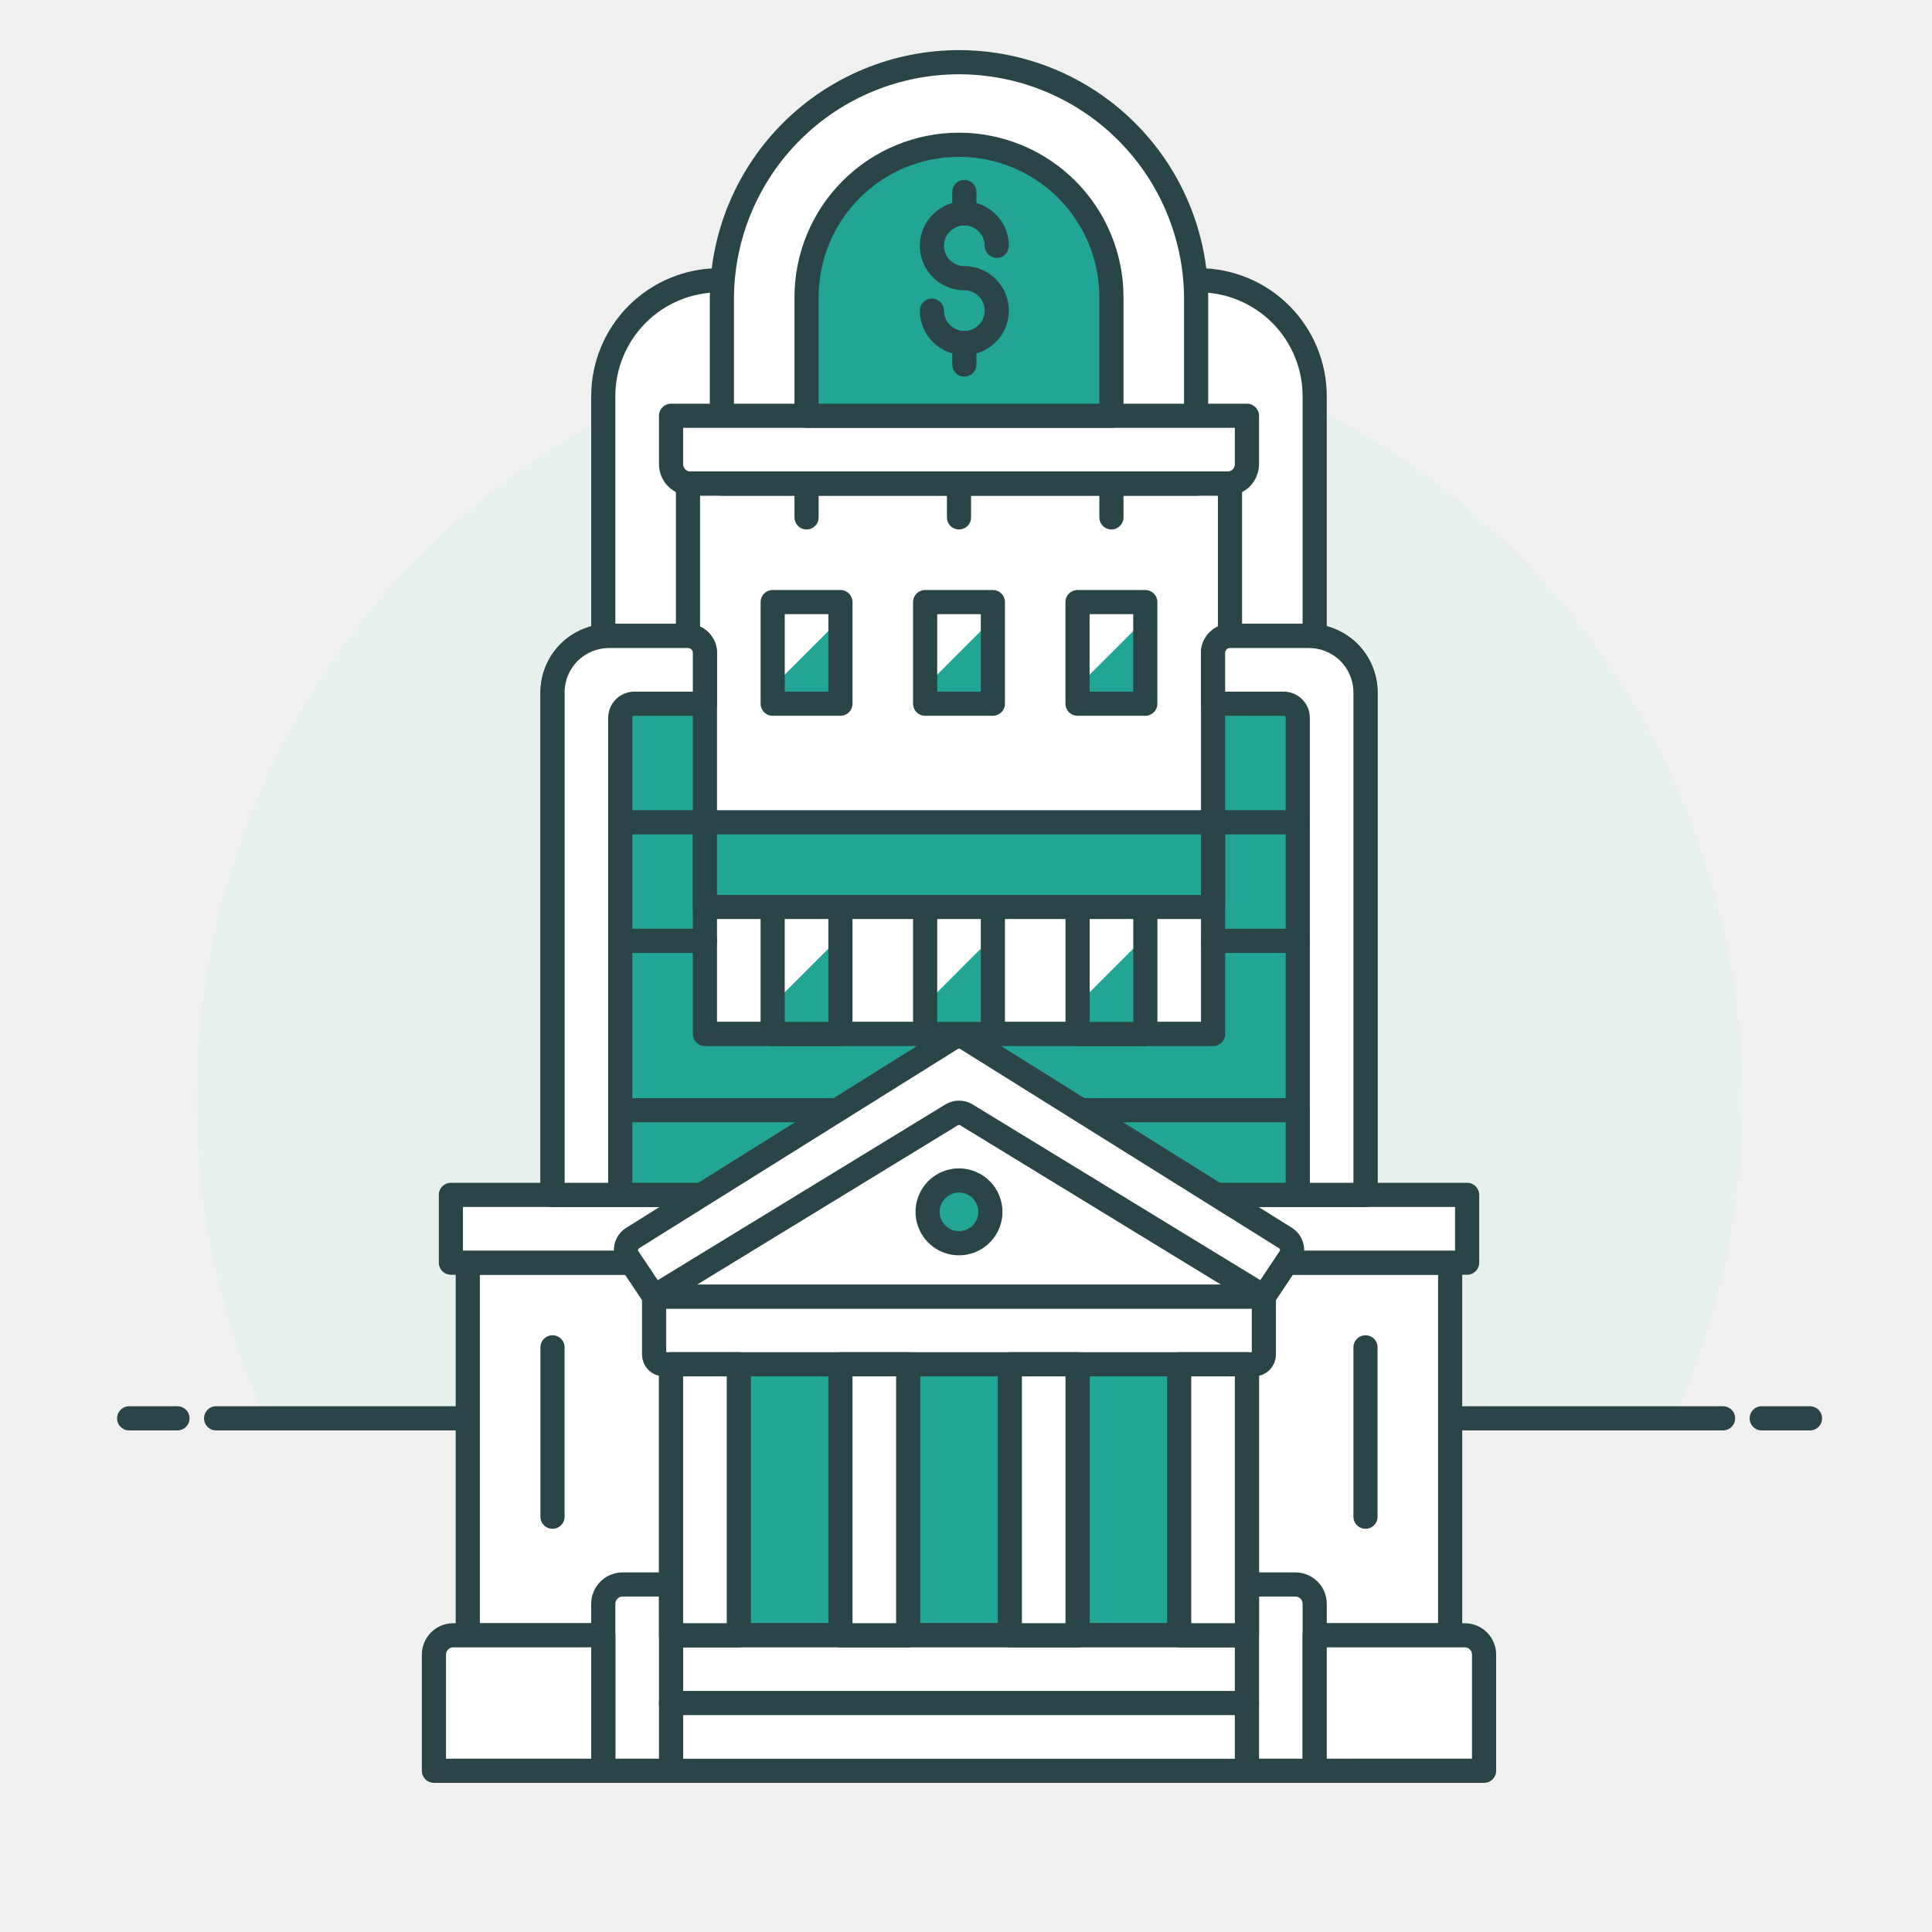
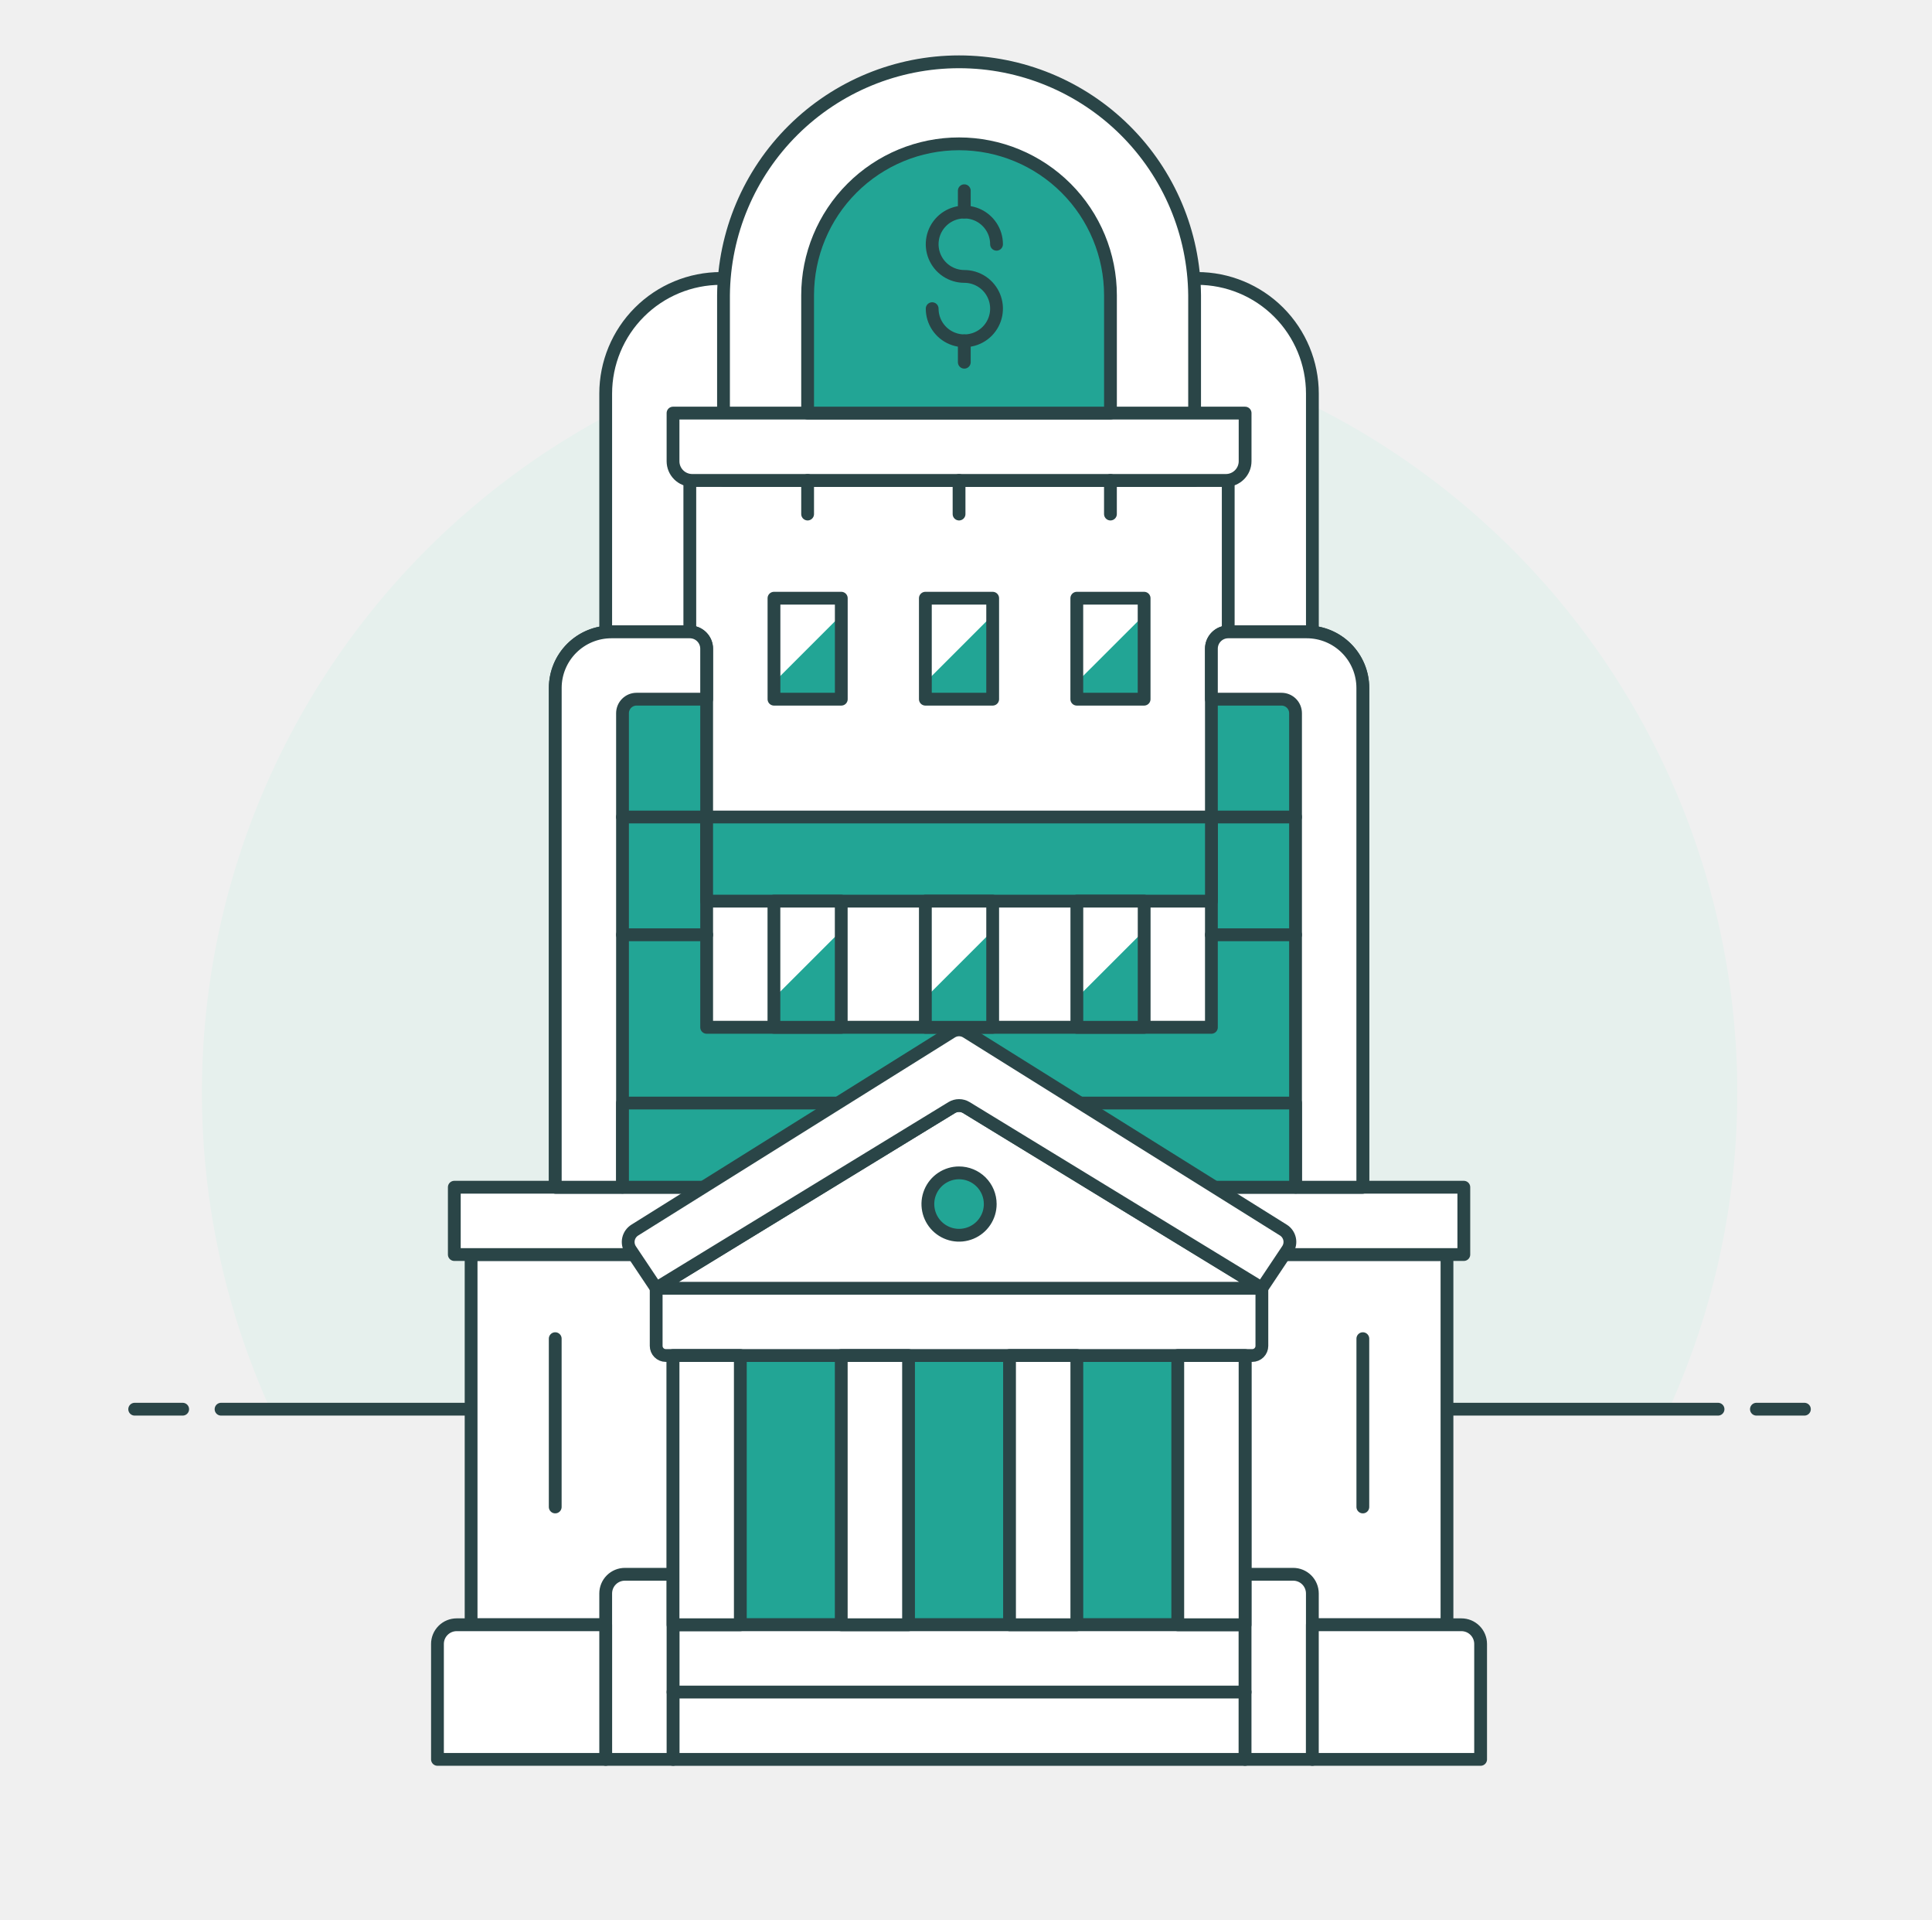
- <svg xmlns="http://www.w3.org/2000/svg" width="80" height="80" viewBox="0 0 80 80" fill="none">
-   <path d="M72.15 45.53C72.151 40.754 71.083 36.038 69.023 31.729C66.965 27.42 63.967 23.626 60.251 20.626C56.535 17.626 52.194 15.496 47.548 14.392C42.901 13.288 38.066 13.238 33.398 14.246C28.73 15.254 24.346 17.294 20.569 20.216C16.792 23.139 13.716 26.869 11.569 31.135C9.421 35.401 8.255 40.093 8.157 44.868C8.059 49.643 9.031 54.379 11.002 58.73H69.299C71.181 54.584 72.154 50.083 72.15 45.53Z" fill="#E6F0ED" />
-   <path d="M8.948 58.73H71.348" stroke="#2A4547" stroke-linecap="round" stroke-linejoin="round" />
-   <path d="M5.348 58.73H7.348" stroke="#2A4547" stroke-linecap="round" stroke-linejoin="round" />
-   <path d="M72.948 58.73H74.948" stroke="#2A4547" stroke-linecap="round" stroke-linejoin="round" />
-   <path d="M49.638 11.605H29.78C28.507 11.605 27.287 12.111 26.386 13.011C25.486 13.911 24.98 15.132 24.98 16.405V26.334H54.438V16.405C54.438 15.132 53.932 13.911 53.032 13.011C52.132 12.111 50.911 11.605 49.638 11.605Z" fill="white" />
-   <path d="M49.638 11.605H29.78C28.507 11.605 27.287 12.111 26.386 13.011C25.486 13.911 24.98 15.132 24.98 16.405V26.334H54.438V16.405C54.438 15.132 53.932 13.911 53.032 13.011C52.132 12.111 50.911 11.605 49.638 11.605Z" stroke="#2A4547" stroke-linecap="round" stroke-linejoin="round" />
-   <path d="M19.37 52.284H60.048V67.714H19.37V52.284Z" fill="white" />
-   <path d="M19.37 52.284H60.048V67.714H19.37V52.284Z" stroke="#2A4547" stroke-linecap="round" stroke-linejoin="round" />
-   <path d="M18.67 49.478H60.751V52.284H18.67V49.478Z" fill="white" stroke="#2A4547" stroke-linecap="round" stroke-linejoin="round" />
-   <path d="M28.488 20.022H50.931V42.815H28.488V20.022Z" fill="white" />
-   <path d="M28.488 20.022H50.931V42.815H28.488V20.022Z" stroke="#2A4547" stroke-linecap="round" stroke-linejoin="round" />
-   <path d="M49.529 12.306C49.506 9.718 48.461 7.243 46.622 5.421C44.783 3.598 42.299 2.576 39.71 2.576C37.121 2.576 34.637 3.598 32.799 5.421C30.96 7.243 29.915 9.718 29.892 12.306V20.022H49.529V12.306Z" fill="white" />
-   <path d="M49.529 12.306C49.506 9.718 48.461 7.243 46.622 5.421C44.783 3.598 42.299 2.576 39.71 2.576C37.121 2.576 34.637 3.598 32.799 5.421C30.96 7.243 29.915 9.718 29.892 12.306V20.022H49.529V12.306Z" stroke="#2A4547" stroke-linecap="round" stroke-linejoin="round" />
-   <path d="M51.633 17.216H27.787V19.221C27.787 19.434 27.871 19.637 28.021 19.787C28.172 19.937 28.375 20.021 28.587 20.021H50.834C51.046 20.021 51.249 19.937 51.399 19.787C51.549 19.637 51.633 19.434 51.633 19.221V17.216Z" fill="white" stroke="#2A4547" stroke-linecap="round" stroke-linejoin="round" />
-   <path d="M50.931 26.334C50.745 26.334 50.567 26.408 50.435 26.539C50.304 26.671 50.23 26.849 50.23 27.035V42.815H29.19V27.04C29.19 26.948 29.172 26.857 29.137 26.771C29.102 26.686 29.05 26.609 28.985 26.543C28.92 26.478 28.843 26.426 28.757 26.391C28.672 26.356 28.581 26.338 28.489 26.338H25.215C24.596 26.338 24.003 26.584 23.565 27.022C23.127 27.459 22.881 28.052 22.88 28.671V49.478H56.544V28.671C56.544 28.051 56.298 27.457 55.859 27.018C55.421 26.58 54.826 26.334 54.206 26.334H50.931Z" fill="#22A595" />
-   <path d="M50.931 26.334C50.745 26.334 50.567 26.408 50.435 26.539C50.304 26.671 50.23 26.849 50.23 27.035V42.815H29.19V27.04C29.19 26.948 29.172 26.857 29.137 26.771C29.102 26.686 29.05 26.609 28.985 26.543C28.92 26.478 28.843 26.426 28.757 26.391C28.672 26.356 28.581 26.338 28.489 26.338H25.215C24.596 26.338 24.003 26.584 23.565 27.022C23.127 27.459 22.881 28.052 22.88 28.671V49.478H56.544V28.671C56.544 28.364 56.484 28.06 56.366 27.776C56.249 27.493 56.077 27.235 55.859 27.018C55.642 26.801 55.385 26.629 55.101 26.511C54.817 26.394 54.513 26.334 54.206 26.334H50.931Z" stroke="#2A4547" stroke-linecap="round" stroke-linejoin="round" />
-   <path d="M29.189 29.139H26.268C26.191 29.139 26.115 29.154 26.044 29.183C25.973 29.213 25.909 29.256 25.854 29.31C25.8 29.364 25.757 29.429 25.728 29.5C25.698 29.57 25.683 29.646 25.683 29.723V49.478H22.88V28.671C22.88 28.051 23.126 27.457 23.564 27.018C24.003 26.58 24.598 26.334 25.218 26.334H28.488C28.58 26.334 28.671 26.352 28.757 26.387C28.842 26.422 28.919 26.474 28.984 26.539C29.049 26.605 29.101 26.682 29.136 26.767C29.172 26.852 29.19 26.944 29.189 27.036V29.139Z" fill="white" stroke="#2A4547" stroke-linecap="round" stroke-linejoin="round" />
-   <path d="M50.23 29.139H53.153C53.308 29.139 53.456 29.201 53.566 29.31C53.676 29.42 53.737 29.568 53.738 29.723V49.478H56.542V28.671C56.542 28.051 56.295 27.457 55.857 27.018C55.419 26.58 54.824 26.334 54.204 26.334H50.931C50.745 26.334 50.567 26.407 50.436 26.539C50.304 26.67 50.23 26.849 50.23 27.034V29.139Z" fill="white" stroke="#2A4547" stroke-linecap="round" stroke-linejoin="round" />
-   <path d="M25.684 45.971H53.738V49.478H25.684V45.971Z" fill="#22A595" stroke="#2A4547" stroke-linecap="round" stroke-linejoin="round" />
-   <path d="M29.189 34.049H50.23V37.555H29.189V34.049Z" fill="#22A595" stroke="#2A4547" stroke-linecap="round" stroke-linejoin="round" />
-   <path d="M46.022 17.216H33.398V12.306C33.398 10.632 34.062 9.027 35.246 7.843C36.43 6.659 38.035 5.994 39.709 5.994C41.383 5.994 42.989 6.659 44.173 7.843C45.356 9.027 46.022 10.632 46.022 12.306V17.216Z" fill="#22A595" />
-   <path d="M46.022 17.216H33.398V12.306C33.398 10.632 34.062 9.027 35.246 7.843C36.43 6.659 38.035 5.994 39.709 5.994C41.383 5.994 42.989 6.659 44.173 7.843C45.356 9.027 46.022 10.632 46.022 12.306V17.216Z" stroke="#2A4547" stroke-linecap="round" stroke-linejoin="round" />
-   <path d="M31.995 24.931H34.801V29.139H31.995V24.931Z" fill="#22A595" />
-   <path d="M34.8 25.515V25.632L31.994 28.438V25.515C31.993 25.438 32.008 25.362 32.037 25.291C32.066 25.22 32.109 25.155 32.163 25.101C32.218 25.046 32.283 25.003 32.354 24.974C32.425 24.945 32.501 24.93 32.578 24.931H34.216C34.293 24.93 34.369 24.945 34.44 24.974C34.511 25.003 34.576 25.046 34.63 25.101C34.684 25.155 34.727 25.22 34.757 25.291C34.786 25.362 34.8 25.438 34.8 25.515Z" fill="white" />
-   <path d="M31.995 24.931H34.801V29.139H31.995V24.931Z" stroke="#2A4547" stroke-linecap="round" stroke-linejoin="round" />
-   <path d="M38.308 24.931H41.113V29.139H38.308V24.931Z" fill="#22A595" />
-   <path d="M41.113 25.632V25.515C41.113 25.36 41.052 25.212 40.942 25.102C40.833 24.993 40.684 24.931 40.529 24.931H38.892C38.816 24.931 38.74 24.946 38.669 24.975C38.598 25.005 38.533 25.048 38.479 25.102C38.425 25.156 38.382 25.221 38.352 25.291C38.323 25.362 38.308 25.438 38.308 25.515V28.438L41.113 25.632Z" fill="white" />
-   <path d="M38.308 24.931H41.113V29.139H38.308V24.931Z" stroke="#2A4547" stroke-linecap="round" stroke-linejoin="round" />
-   <path d="M44.618 24.931H47.424V29.139H44.618V24.931Z" fill="#22A595" />
-   <path d="M47.425 25.632V25.515C47.425 25.438 47.41 25.362 47.38 25.291C47.351 25.221 47.308 25.156 47.254 25.102C47.199 25.048 47.135 25.005 47.064 24.975C46.993 24.946 46.917 24.931 46.84 24.931H45.2C45.045 24.931 44.896 24.993 44.787 25.102C44.677 25.212 44.615 25.36 44.615 25.515V28.438L47.425 25.632Z" fill="white" />
-   <path d="M44.618 24.931H47.424V29.139H44.618V24.931Z" stroke="#2A4547" stroke-linecap="round" stroke-linejoin="round" />
-   <path d="M31.994 37.555H34.8V42.815H31.994V37.555Z" fill="#22A595" />
-   <path d="M34.8 38.782V37.555H31.994V41.588L34.8 38.782Z" fill="white" />
-   <path d="M31.994 37.555H34.8V42.815H31.994V37.555Z" stroke="#2A4547" stroke-linecap="round" stroke-linejoin="round" />
-   <path d="M38.308 37.555H41.113V42.815H38.308V37.555Z" fill="#22A595" />
-   <path d="M41.113 38.782V37.555H38.308V41.588L41.113 38.782Z" fill="white" />
-   <path d="M38.308 37.555H41.113V42.815H38.308V37.555Z" stroke="#2A4547" stroke-linecap="round" stroke-linejoin="round" />
-   <path d="M44.62 37.555H47.426V42.815H44.62V37.555Z" fill="#22A595" />
-   <path d="M47.426 38.782V37.555H44.62V41.588L47.426 38.782Z" fill="white" />
-   <path d="M44.62 37.555H47.426V42.815H44.62V37.555Z" stroke="#2A4547" stroke-linecap="round" stroke-linejoin="round" />
-   <path d="M27.787 56.492H51.633V67.713H27.787V56.492Z" fill="#22A595" />
-   <path d="M27.787 56.492H51.633V67.713H27.787V56.492Z" stroke="#2A4547" stroke-linecap="round" stroke-linejoin="round" />
-   <path d="M52.334 53.686H27.086V56.092C27.086 56.198 27.128 56.3 27.203 56.375C27.278 56.45 27.38 56.492 27.486 56.492H51.934C52.04 56.492 52.142 56.45 52.217 56.375C52.292 56.3 52.334 56.198 52.334 56.092V53.686Z" fill="white" stroke="#2A4547" stroke-linecap="round" stroke-linejoin="round" />
-   <path d="M39.406 46.16L27.086 53.689H52.334L40.016 46.16C39.924 46.104 39.818 46.074 39.711 46.074C39.603 46.074 39.498 46.104 39.406 46.16Z" fill="white" stroke="#2A4547" stroke-linecap="round" stroke-linejoin="round" />
-   <path d="M27.087 53.686L26.017 52.086C25.974 52.021 25.944 51.948 25.929 51.871C25.915 51.794 25.916 51.715 25.932 51.639C25.949 51.562 25.98 51.49 26.025 51.426C26.07 51.362 26.128 51.308 26.194 51.266L39.401 43.009C39.494 42.951 39.601 42.92 39.711 42.92C39.82 42.92 39.927 42.951 40.02 43.009L53.227 51.263C53.293 51.304 53.35 51.359 53.395 51.423C53.44 51.487 53.472 51.559 53.489 51.636C53.505 51.712 53.506 51.791 53.491 51.868C53.477 51.945 53.447 52.018 53.403 52.083L52.335 53.683L40.015 46.16C39.924 46.104 39.818 46.074 39.711 46.074C39.603 46.074 39.498 46.104 39.406 46.16L27.087 53.686Z" fill="white" stroke="#2A4547" stroke-linecap="round" stroke-linejoin="round" />
-   <path d="M27.787 67.714H51.633V73.325H27.787V67.714Z" fill="white" stroke="#2A4547" stroke-linecap="round" stroke-linejoin="round" />
-   <path d="M24.98 73.324H27.787V65.61H25.78C25.568 65.61 25.365 65.694 25.215 65.844C25.065 65.994 24.98 66.197 24.98 66.41V73.324Z" fill="white" stroke="#2A4547" stroke-linecap="round" stroke-linejoin="round" />
-   <path d="M51.634 73.324H54.439V66.41C54.439 66.197 54.354 65.994 54.204 65.844C54.054 65.694 53.851 65.61 53.639 65.61H51.634V73.324Z" fill="white" stroke="#2A4547" stroke-linecap="round" stroke-linejoin="round" />
-   <path d="M17.968 73.324H24.981V67.714H18.768C18.556 67.714 18.352 67.798 18.202 67.948C18.052 68.098 17.968 68.301 17.968 68.514V73.324Z" fill="white" stroke="#2A4547" stroke-linecap="round" stroke-linejoin="round" />
-   <path d="M54.438 73.324H61.452V68.514C61.452 68.301 61.368 68.098 61.218 67.948C61.068 67.798 60.864 67.714 60.652 67.714H54.438V73.324Z" fill="white" stroke="#2A4547" stroke-linecap="round" stroke-linejoin="round" />
-   <path d="M27.787 56.492H30.593V67.713H27.787V56.492Z" fill="white" />
-   <path d="M27.787 56.492H30.593V67.713H27.787V56.492Z" stroke="#2A4547" stroke-linecap="round" stroke-linejoin="round" />
-   <path d="M22.878 55.79V62.804" stroke="#2A4547" stroke-linecap="round" stroke-linejoin="round" />
-   <path d="M56.542 55.79V62.804" stroke="#2A4547" stroke-linecap="round" stroke-linejoin="round" />
-   <path d="M27.787 70.518H51.633" stroke="#2A4547" stroke-linecap="round" stroke-linejoin="round" />
-   <path d="M41.01 50.179C41.01 50.436 40.934 50.688 40.791 50.902C40.649 51.116 40.446 51.282 40.208 51.381C39.971 51.479 39.709 51.505 39.457 51.455C39.205 51.405 38.973 51.281 38.791 51.099C38.609 50.918 38.485 50.686 38.435 50.434C38.385 50.182 38.411 49.92 38.509 49.683C38.607 49.445 38.774 49.242 38.988 49.099C39.202 48.956 39.453 48.88 39.71 48.88C40.055 48.88 40.385 49.017 40.629 49.261C40.873 49.504 41.01 49.835 41.01 50.179Z" fill="#22A595" stroke="#2A4547" stroke-linecap="round" stroke-linejoin="round" />
-   <path d="M33.398 20.022V21.424" stroke="#2A4547" stroke-linecap="round" stroke-linejoin="round" />
-   <path d="M39.71 20.022V21.424" stroke="#2A4547" stroke-linecap="round" stroke-linejoin="round" />
-   <path d="M46.022 20.022V21.424" stroke="#2A4547" stroke-linecap="round" stroke-linejoin="round" />
-   <path d="M50.23 34.049H53.738" stroke="#2A4547" stroke-linecap="round" stroke-linejoin="round" />
-   <path d="M50.23 38.958H53.738" stroke="#2A4547" stroke-linecap="round" stroke-linejoin="round" />
-   <path d="M25.684 34.049H29.19" stroke="#2A4547" stroke-linecap="round" stroke-linejoin="round" />
-   <path d="M25.684 38.958H29.19" stroke="#2A4547" stroke-linecap="round" stroke-linejoin="round" />
-   <path d="M38.59 12.864C38.59 13.129 38.669 13.388 38.817 13.609C38.965 13.829 39.175 14.001 39.42 14.102C39.665 14.203 39.935 14.229 40.195 14.177C40.455 14.125 40.694 13.997 40.881 13.809C41.069 13.621 41.196 13.382 41.248 13.122C41.299 12.862 41.272 12.592 41.17 12.347C41.069 12.102 40.897 11.893 40.676 11.745C40.455 11.598 40.196 11.52 39.931 11.52C39.665 11.52 39.406 11.441 39.185 11.293C38.965 11.146 38.793 10.936 38.692 10.691C38.59 10.446 38.564 10.176 38.616 9.916C38.668 9.656 38.796 9.417 38.983 9.229C39.171 9.042 39.41 8.914 39.67 8.862C39.931 8.811 40.2 8.838 40.446 8.939C40.691 9.041 40.9 9.213 41.047 9.434C41.195 9.654 41.273 9.914 41.273 10.179" stroke="#2A4547" stroke-linecap="round" />
-   <path d="M39.931 8.838V7.949" stroke="#2A4547" stroke-linecap="round" />
-   <path d="M39.931 15.096V14.206" stroke="#2A4547" stroke-linecap="round" />
-   <path d="M34.801 56.492H37.606V67.713H34.801V56.492Z" fill="white" />
-   <path d="M34.801 56.492H37.606V67.713H34.801V56.492Z" stroke="#2A4547" stroke-linecap="round" stroke-linejoin="round" />
-   <path d="M41.815 56.492H44.62V67.713H41.815V56.492Z" fill="white" />
-   <path d="M41.815 56.492H44.62V67.713H41.815V56.492Z" stroke="#2A4547" stroke-linecap="round" stroke-linejoin="round" />
-   <path d="M48.827 56.492H51.633V67.713H48.827V56.492Z" fill="white" />
-   <path d="M48.827 56.492H51.633V67.713H48.827V56.492Z" stroke="#2A4547" stroke-linecap="round" stroke-linejoin="round" />
+ <svg xmlns="http://www.w3.org/2000/svg" width="151" height="150" viewBox="0 0 151 150" fill="none">
+   <path d="M135.781 85.368C135.782 76.413 133.779 67.572 129.918 59.492C126.058 51.412 120.437 44.299 113.47 38.674C106.502 33.05 98.364 29.056 89.651 26.985C80.939 24.916 71.874 24.822 63.121 26.711C54.368 28.601 46.148 32.426 39.066 37.905C31.983 43.385 26.217 50.38 22.19 58.378C18.163 66.377 15.978 75.175 15.794 84.128C15.61 93.081 17.432 101.961 21.127 110.118H130.435C133.965 102.345 135.788 93.905 135.781 85.368Z" fill="#E6F0ED" />
+   <path d="M17.277 110.118H134.277" stroke="#2A4547" stroke-linecap="round" stroke-linejoin="round" />
+   <path d="M10.527 110.118H14.277" stroke="#2A4547" stroke-linecap="round" stroke-linejoin="round" />
+   <path d="M137.277 110.118H141.027" stroke="#2A4547" stroke-linecap="round" stroke-linejoin="round" />
+   <path d="M93.573 21.759H56.34C53.953 21.759 51.664 22.707 49.976 24.395C48.288 26.083 47.34 28.372 47.34 30.759V49.376H102.573V30.759C102.573 28.372 101.625 26.083 99.937 24.395C98.249 22.707 95.96 21.759 93.573 21.759Z" fill="white" />
+   <path d="M93.573 21.759H56.34C53.953 21.759 51.664 22.707 49.976 24.395C48.288 26.083 47.34 28.372 47.34 30.759V49.376H102.573V30.759C102.573 28.372 101.625 26.083 99.937 24.395C98.249 22.707 95.96 21.759 93.573 21.759Z" stroke="#2A4547" stroke-linecap="round" stroke-linejoin="round" />
+   <path d="M36.82 98.032H113.092V126.963H36.82V98.032Z" fill="white" />
+   <path d="M36.82 98.032H113.092V126.963H36.82V98.032Z" stroke="#2A4547" stroke-linecap="round" stroke-linejoin="round" />
+   <path d="M35.508 92.772H114.409V98.033H35.508V92.772Z" fill="white" stroke="#2A4547" stroke-linecap="round" stroke-linejoin="round" />
+   <path d="M53.914 37.54H95.995V80.278H53.914V37.54Z" fill="white" />
+   <path d="M53.914 37.54H95.995V80.278H53.914V37.54Z" stroke="#2A4547" stroke-linecap="round" stroke-linejoin="round" />
+   <path d="M93.367 23.075C93.324 18.221 91.365 13.581 87.917 10.164C84.469 6.747 79.811 4.83 74.957 4.83C70.103 4.83 65.445 6.747 61.998 10.164C58.55 13.581 56.591 18.221 56.547 23.075V37.541H93.367V23.075Z" fill="white" />
+   <path d="M93.367 23.075C93.324 18.221 91.365 13.581 87.917 10.164C84.469 6.747 79.811 4.83 74.957 4.83C70.103 4.83 65.445 6.747 61.998 10.164C58.55 13.581 56.591 18.221 56.547 23.075V37.541H93.367V23.075Z" stroke="#2A4547" stroke-linecap="round" stroke-linejoin="round" />
+   <path d="M97.314 32.28H52.602V36.041C52.602 36.439 52.76 36.82 53.041 37.101C53.322 37.383 53.704 37.541 54.102 37.541H95.814C96.211 37.541 96.593 37.383 96.874 37.101C97.156 36.82 97.314 36.439 97.314 36.041V32.28Z" fill="white" stroke="#2A4547" stroke-linecap="round" stroke-linejoin="round" />
+   <path d="M95.994 49.376C95.646 49.376 95.312 49.515 95.065 49.762C94.819 50.008 94.68 50.343 94.68 50.691V80.279H55.23V50.7C55.231 50.528 55.197 50.356 55.131 50.197C55.065 50.037 54.968 49.892 54.846 49.769C54.724 49.647 54.578 49.55 54.419 49.484C54.259 49.418 54.088 49.383 53.915 49.383H47.777C46.617 49.385 45.504 49.846 44.683 50.666C43.862 51.486 43.4 52.599 43.398 53.759V92.772H106.518V53.759C106.518 52.596 106.057 51.482 105.235 50.66C104.413 49.838 103.298 49.376 102.135 49.376H95.994Z" fill="#22A595" />
+   <path d="M95.994 49.376C95.646 49.376 95.312 49.515 95.065 49.762C94.819 50.008 94.68 50.343 94.68 50.691V80.279H55.23V50.7C55.231 50.528 55.197 50.356 55.131 50.197C55.065 50.037 54.968 49.892 54.846 49.769C54.724 49.647 54.578 49.55 54.419 49.484C54.259 49.418 54.088 49.383 53.915 49.383H47.777C46.617 49.385 45.504 49.846 44.683 50.666C43.862 51.486 43.4 52.599 43.398 53.759V92.772H106.518V53.759C106.519 53.183 106.405 52.613 106.185 52.081C105.965 51.55 105.642 51.066 105.235 50.659C104.828 50.252 104.345 49.929 103.813 49.709C103.281 49.489 102.711 49.376 102.135 49.376H95.994Z" stroke="#2A4547" stroke-linecap="round" stroke-linejoin="round" />
+   <path d="M55.229 54.636H49.751C49.607 54.636 49.465 54.664 49.331 54.719C49.198 54.774 49.078 54.855 48.976 54.957C48.874 55.058 48.793 55.179 48.738 55.312C48.683 55.445 48.654 55.588 48.654 55.731V92.772H43.398V53.759C43.398 52.596 43.86 51.482 44.682 50.66C45.504 49.838 46.619 49.376 47.781 49.376H53.913C54.086 49.376 54.258 49.41 54.417 49.476C54.577 49.542 54.722 49.639 54.844 49.762C54.966 49.884 55.063 50.029 55.129 50.189C55.195 50.349 55.229 50.52 55.229 50.693V54.636Z" fill="white" stroke="#2A4547" stroke-linecap="round" stroke-linejoin="round" />
+   <path d="M94.68 54.636H100.159C100.45 54.636 100.728 54.752 100.934 54.957C101.14 55.162 101.255 55.441 101.256 55.731V92.772H106.513V53.759C106.513 52.596 106.051 51.482 105.229 50.66C104.407 49.838 103.293 49.376 102.13 49.376H95.994C95.645 49.376 95.311 49.514 95.065 49.761C94.818 50.007 94.68 50.342 94.68 50.69V54.636Z" fill="white" stroke="#2A4547" stroke-linecap="round" stroke-linejoin="round" />
+   <path d="M48.656 86.196H101.258V92.771H48.656V86.196Z" fill="#22A595" stroke="#2A4547" stroke-linecap="round" stroke-linejoin="round" />
+   <path d="M55.23 63.842H94.682V70.416H55.23V63.842Z" fill="#22A595" stroke="#2A4547" stroke-linecap="round" stroke-linejoin="round" />
+   <path d="M86.791 32.28H63.121V23.074C63.121 19.935 64.368 16.925 66.588 14.706C68.807 12.486 71.817 11.239 74.956 11.239C78.095 11.239 81.105 12.486 83.325 14.706C85.544 16.925 86.791 19.935 86.791 23.074V32.28Z" fill="#22A595" />
+   <path d="M86.791 32.28H63.121V23.074C63.121 19.935 64.368 16.925 66.588 14.706C68.807 12.486 71.817 11.239 74.956 11.239C78.095 11.239 81.105 12.486 83.325 14.706C85.544 16.925 86.791 19.935 86.791 23.074V32.28Z" stroke="#2A4547" stroke-linecap="round" stroke-linejoin="round" />
+   <path d="M60.492 46.746H65.753V54.636H60.492V46.746Z" fill="#22A595" />
+   <path d="M65.749 47.841V48.06L60.488 53.321V47.841C60.487 47.697 60.514 47.554 60.569 47.42C60.623 47.287 60.704 47.166 60.806 47.064C60.908 46.962 61.029 46.881 61.163 46.827C61.296 46.772 61.439 46.745 61.583 46.746H64.654C64.798 46.745 64.941 46.772 65.074 46.827C65.208 46.882 65.329 46.962 65.431 47.064C65.533 47.166 65.613 47.287 65.668 47.421C65.722 47.554 65.75 47.697 65.749 47.841Z" fill="white" />
+   <path d="M60.492 46.746H65.753V54.636H60.492V46.746Z" stroke="#2A4547" stroke-linecap="round" stroke-linejoin="round" />
+   <path d="M72.324 46.746H77.585V54.636H72.324V46.746Z" fill="#22A595" />
+   <path d="M77.585 48.06V47.841C77.585 47.551 77.469 47.272 77.264 47.067C77.059 46.861 76.78 46.746 76.49 46.746H73.421C73.277 46.746 73.134 46.774 73.001 46.829C72.868 46.884 72.747 46.965 72.645 47.066C72.544 47.168 72.463 47.289 72.408 47.422C72.353 47.554 72.324 47.697 72.324 47.841V53.321L77.585 48.06Z" fill="white" />
+   <path d="M72.324 46.746H77.585V54.636H72.324V46.746Z" stroke="#2A4547" stroke-linecap="round" stroke-linejoin="round" />
+   <path d="M84.16 46.746H89.421V54.636H84.16V46.746Z" fill="#22A595" />
+   <path d="M89.42 48.06V47.841C89.42 47.697 89.392 47.554 89.337 47.422C89.282 47.289 89.201 47.168 89.099 47.066C88.997 46.965 88.876 46.884 88.743 46.829C88.61 46.774 88.468 46.746 88.324 46.746H85.249C84.958 46.746 84.68 46.861 84.474 47.067C84.268 47.272 84.153 47.55 84.152 47.841V53.321L89.42 48.06Z" fill="white" />
+   <path d="M84.16 46.746H89.421V54.636H84.16V46.746Z" stroke="#2A4547" stroke-linecap="round" stroke-linejoin="round" />
+   <path d="M60.488 70.416H65.749V80.278H60.488V70.416Z" fill="#22A595" />
+   <path d="M65.75 72.717V70.416H60.488V77.978L65.75 72.717Z" fill="white" />
+   <path d="M60.488 70.416H65.749V80.278H60.488V70.416Z" stroke="#2A4547" stroke-linecap="round" stroke-linejoin="round" />
+   <path d="M72.324 70.416H77.585V80.278H72.324V70.416Z" fill="#22A595" />
+   <path d="M77.585 72.717V70.416H72.324V77.978L77.585 72.717Z" fill="white" />
+   <path d="M72.324 70.416H77.585V80.278H72.324V70.416Z" stroke="#2A4547" stroke-linecap="round" stroke-linejoin="round" />
+   <path d="M84.164 70.416H89.425V80.278H84.164V70.416Z" fill="#22A595" />
+   <path d="M89.425 72.717V70.416H84.164V77.978L89.425 72.717Z" fill="white" />
+   <path d="M84.164 70.416H89.425V80.278H84.164V70.416Z" stroke="#2A4547" stroke-linecap="round" stroke-linejoin="round" />
+   <path d="M52.602 105.923H97.314V126.963H52.602V105.923Z" fill="#22A595" />
+   <path d="M52.602 105.923H97.314V126.963H52.602V105.923Z" stroke="#2A4547" stroke-linecap="round" stroke-linejoin="round" />
+   <path d="M98.625 100.662H51.285V105.172C51.285 105.371 51.364 105.562 51.505 105.703C51.645 105.843 51.836 105.922 52.035 105.922H97.875C98.074 105.922 98.265 105.843 98.406 105.703C98.546 105.562 98.625 105.371 98.625 105.172V100.662Z" fill="white" stroke="#2A4547" stroke-linecap="round" stroke-linejoin="round" />
+   <path d="M74.385 86.55L51.285 100.666H98.625L75.528 86.55C75.356 86.444 75.158 86.389 74.957 86.389C74.755 86.389 74.557 86.444 74.385 86.55Z" fill="white" stroke="#2A4547" stroke-linecap="round" stroke-linejoin="round" />
+   <path d="M51.287 100.662L49.282 97.662C49.2 97.54 49.144 97.402 49.117 97.258C49.09 97.114 49.091 96.966 49.122 96.823C49.153 96.68 49.213 96.544 49.297 96.424C49.381 96.304 49.489 96.202 49.613 96.124L74.376 80.641C74.55 80.532 74.752 80.475 74.957 80.475C75.162 80.475 75.363 80.532 75.537 80.641L100.299 96.118C100.424 96.196 100.532 96.298 100.616 96.418C100.7 96.538 100.76 96.673 100.791 96.817C100.822 96.96 100.823 97.108 100.796 97.252C100.769 97.397 100.712 97.534 100.631 97.656L98.627 100.656L75.528 86.55C75.356 86.444 75.159 86.389 74.957 86.389C74.755 86.389 74.558 86.444 74.385 86.55L51.287 100.662Z" fill="white" stroke="#2A4547" stroke-linecap="round" stroke-linejoin="round" />
+   <path d="M52.602 126.963H97.314V137.484H52.602V126.963Z" fill="white" stroke="#2A4547" stroke-linecap="round" stroke-linejoin="round" />
+   <path d="M47.34 137.482H52.602V123.018H48.84C48.442 123.018 48.06 123.176 47.779 123.457C47.498 123.738 47.34 124.12 47.34 124.518V137.482Z" fill="white" stroke="#2A4547" stroke-linecap="round" stroke-linejoin="round" />
+   <path d="M97.312 137.482H102.571V124.518C102.571 124.12 102.413 123.738 102.132 123.457C101.851 123.176 101.469 123.018 101.071 123.018H97.312V137.482Z" fill="white" stroke="#2A4547" stroke-linecap="round" stroke-linejoin="round" />
+   <path d="M34.191 137.482H47.34V126.963H35.691C35.294 126.963 34.912 127.121 34.631 127.402C34.349 127.684 34.191 128.065 34.191 128.463V137.482Z" fill="white" stroke="#2A4547" stroke-linecap="round" stroke-linejoin="round" />
+   <path d="M102.57 137.482H115.721V128.463C115.721 128.065 115.563 127.684 115.281 127.402C115 127.121 114.619 126.963 114.221 126.963H102.57V137.482Z" fill="white" stroke="#2A4547" stroke-linecap="round" stroke-linejoin="round" />
+   <path d="M52.602 105.923H57.862V126.963H52.602V105.923Z" fill="white" />
+   <path d="M52.602 105.923H57.862V126.963H52.602V105.923Z" stroke="#2A4547" stroke-linecap="round" stroke-linejoin="round" />
+   <path d="M43.395 104.607V117.758" stroke="#2A4547" stroke-linecap="round" stroke-linejoin="round" />
+   <path d="M106.516 104.607V117.758" stroke="#2A4547" stroke-linecap="round" stroke-linejoin="round" />
+   <path d="M52.602 132.222H97.314" stroke="#2A4547" stroke-linecap="round" stroke-linejoin="round" />
+   <path d="M77.394 94.086C77.395 94.569 77.252 95.04 76.984 95.441C76.717 95.842 76.336 96.155 75.891 96.339C75.445 96.524 74.955 96.573 74.482 96.479C74.01 96.385 73.575 96.153 73.234 95.812C72.893 95.471 72.661 95.037 72.567 94.564C72.472 94.091 72.52 93.601 72.705 93.155C72.889 92.71 73.202 92.329 73.603 92.061C74.004 91.793 74.475 91.65 74.957 91.65C75.603 91.651 76.223 91.907 76.68 92.364C77.137 92.821 77.394 93.44 77.394 94.086Z" fill="#22A595" stroke="#2A4547" stroke-linecap="round" stroke-linejoin="round" />
+   <path d="M63.121 37.54V40.169" stroke="#2A4547" stroke-linecap="round" stroke-linejoin="round" />
+   <path d="M74.957 37.54V40.169" stroke="#2A4547" stroke-linecap="round" stroke-linejoin="round" />
+   <path d="M86.789 37.54V40.169" stroke="#2A4547" stroke-linecap="round" stroke-linejoin="round" />
+   <path d="M94.68 63.842H101.256" stroke="#2A4547" stroke-linecap="round" stroke-linejoin="round" />
+   <path d="M94.68 73.046H101.256" stroke="#2A4547" stroke-linecap="round" stroke-linejoin="round" />
+   <path d="M48.656 63.842H55.231" stroke="#2A4547" stroke-linecap="round" stroke-linejoin="round" />
+   <path d="M48.656 73.046H55.231" stroke="#2A4547" stroke-linecap="round" stroke-linejoin="round" />
+   <path d="M72.856 24.12C72.856 24.618 73.005 25.104 73.282 25.517C73.559 25.93 73.952 26.252 74.412 26.441C74.872 26.631 75.377 26.68 75.865 26.582C76.353 26.485 76.8 26.245 77.152 25.892C77.503 25.54 77.742 25.092 77.839 24.604C77.935 24.116 77.885 23.61 77.694 23.151C77.503 22.692 77.181 22.299 76.767 22.023C76.353 21.747 75.867 21.6 75.37 21.6C74.872 21.6 74.386 21.452 73.972 21.176C73.559 20.899 73.237 20.506 73.046 20.046C72.856 19.586 72.807 19.081 72.904 18.593C73.001 18.105 73.241 17.657 73.593 17.305C73.945 16.953 74.394 16.714 74.882 16.617C75.37 16.521 75.876 16.571 76.335 16.761C76.794 16.952 77.187 17.275 77.463 17.689C77.74 18.102 77.887 18.589 77.886 19.086" stroke="#2A4547" stroke-linecap="round" />
+   <path d="M75.367 16.572V14.904" stroke="#2A4547" stroke-linecap="round" />
+   <path d="M75.367 28.305V26.636" stroke="#2A4547" stroke-linecap="round" />
+   <path d="M65.75 105.923H71.01V126.963H65.75V105.923Z" fill="white" />
+   <path d="M65.75 105.923H71.01V126.963H65.75V105.923Z" stroke="#2A4547" stroke-linecap="round" stroke-linejoin="round" />
+   <path d="M78.902 105.923H84.163V126.963H78.902V105.923Z" fill="white" />
+   <path d="M78.902 105.923H84.163V126.963H78.902V105.923Z" stroke="#2A4547" stroke-linecap="round" stroke-linejoin="round" />
+   <path d="M92.051 105.923H97.311V126.963H92.051V105.923Z" fill="white" />
+   <path d="M92.051 105.923H97.311V126.963H92.051V105.923Z" stroke="#2A4547" stroke-linecap="round" stroke-linejoin="round" />
</svg>
